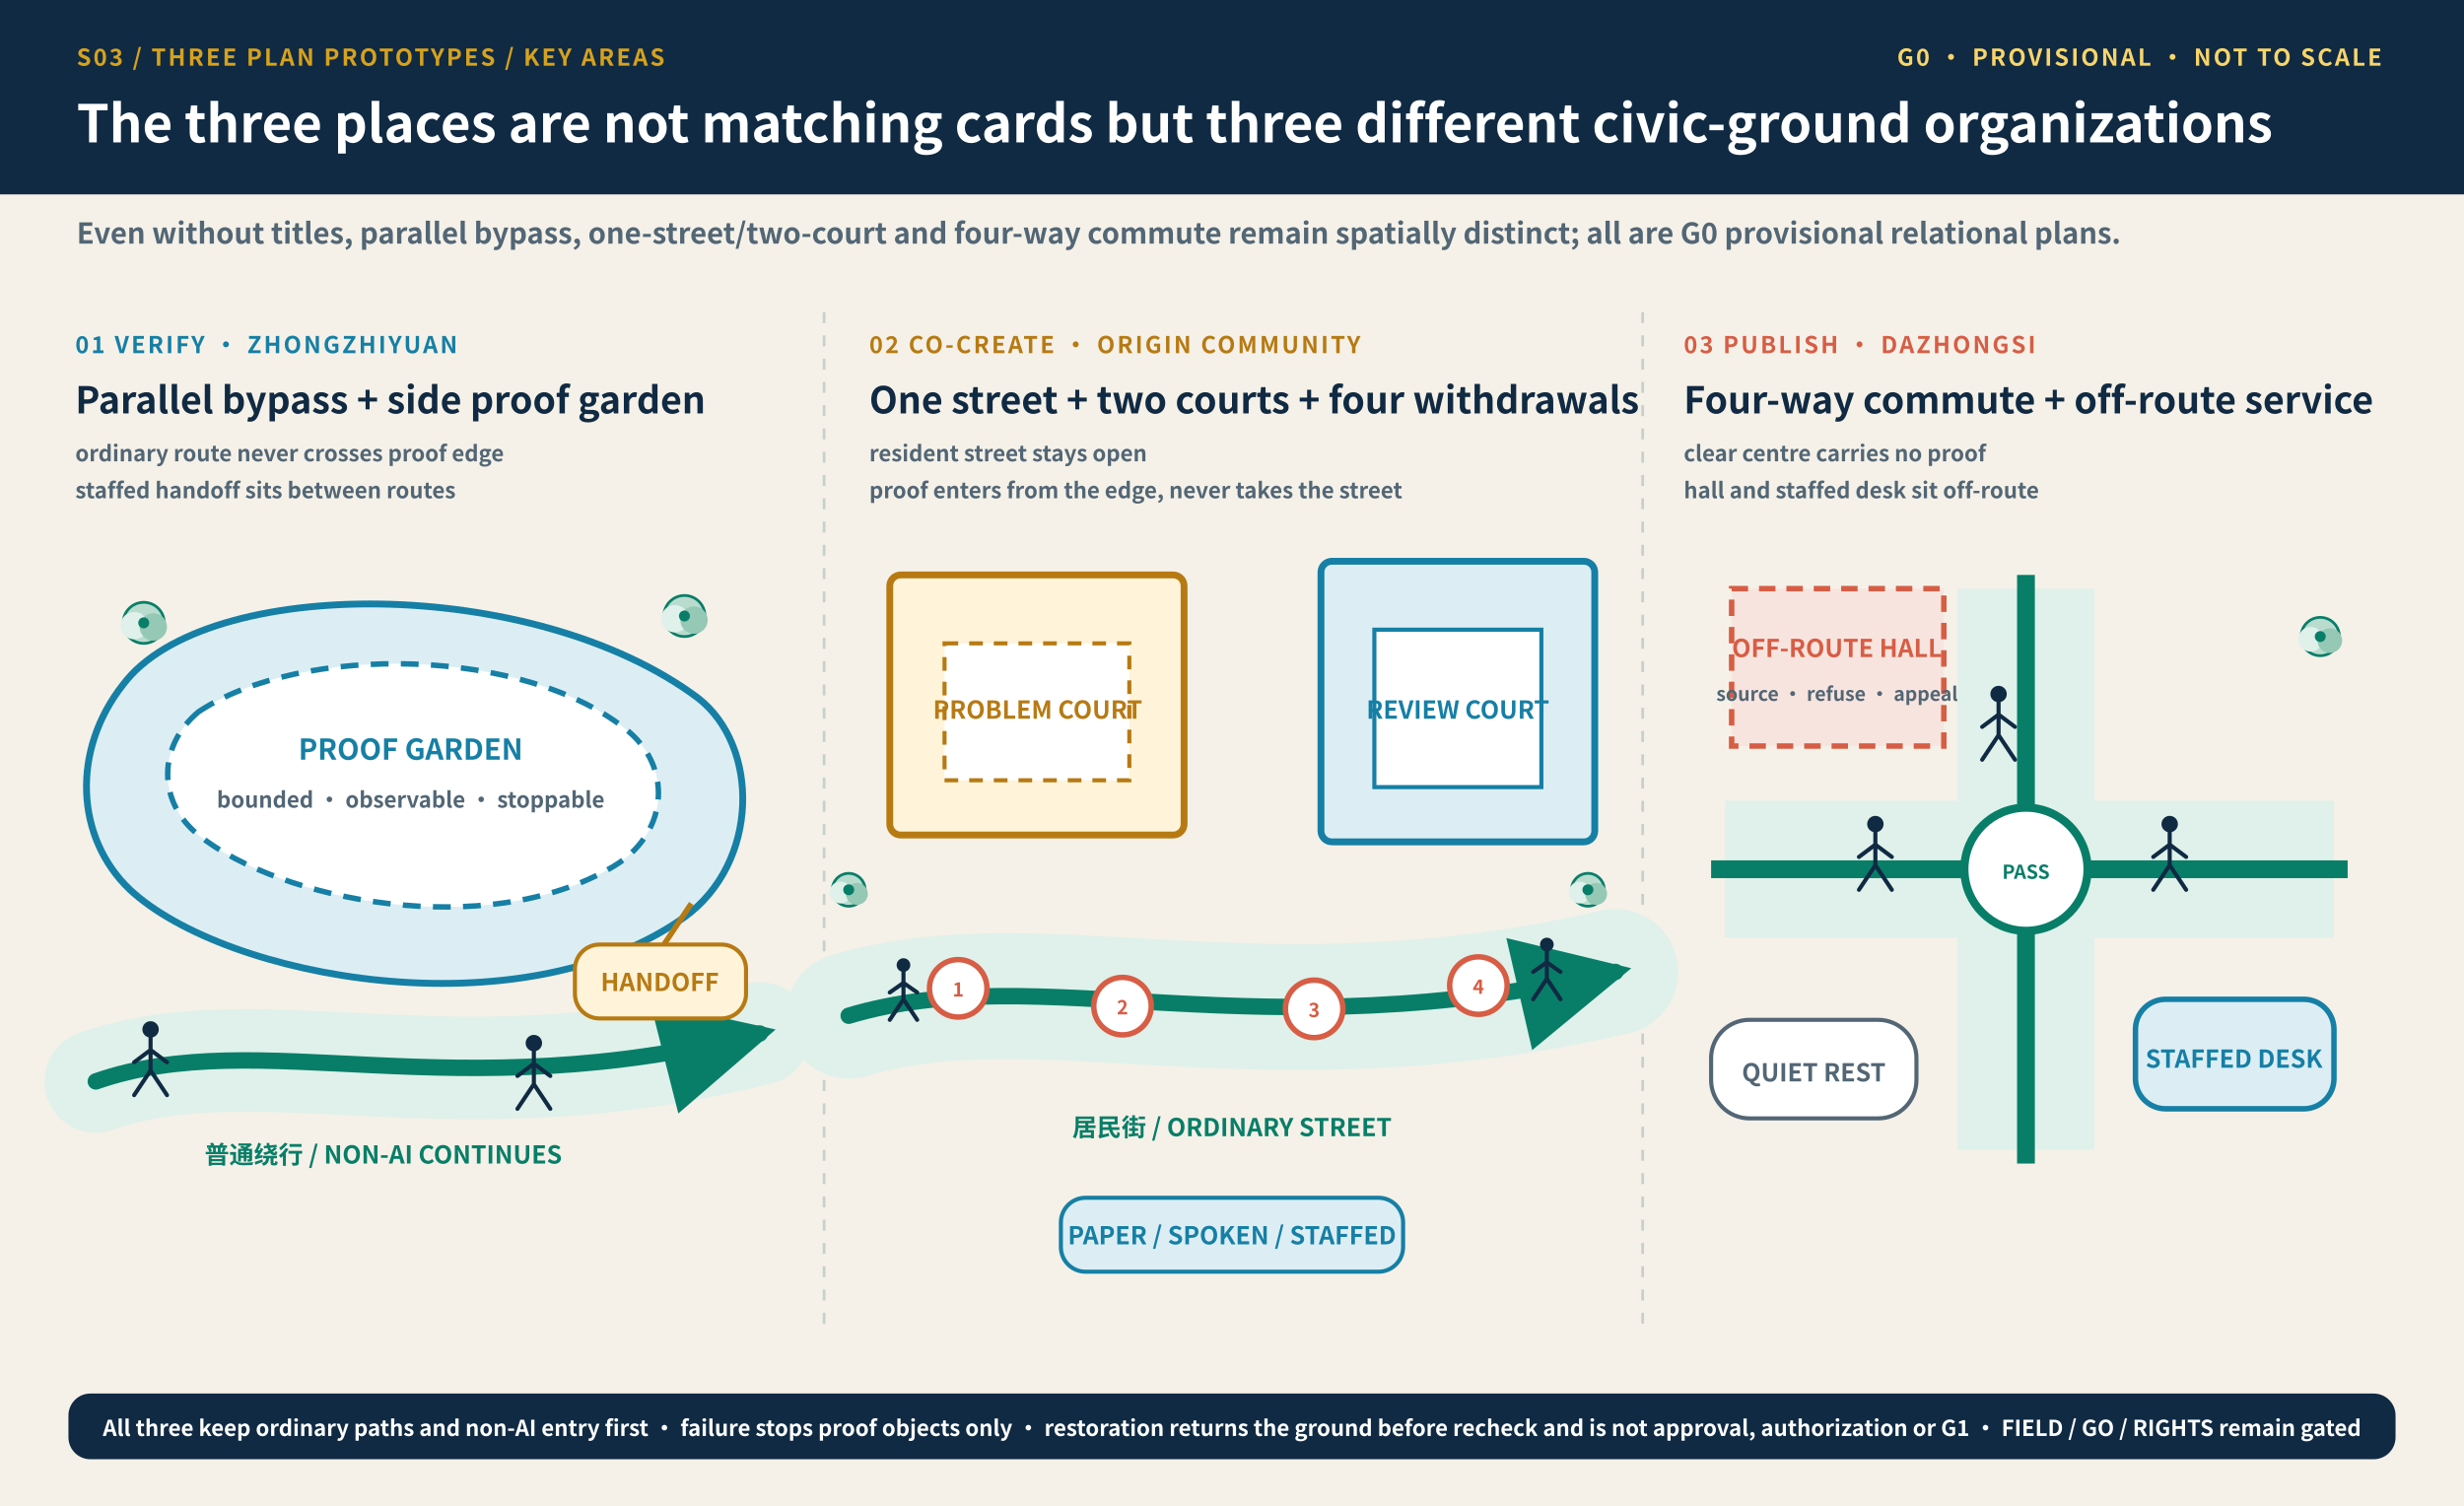
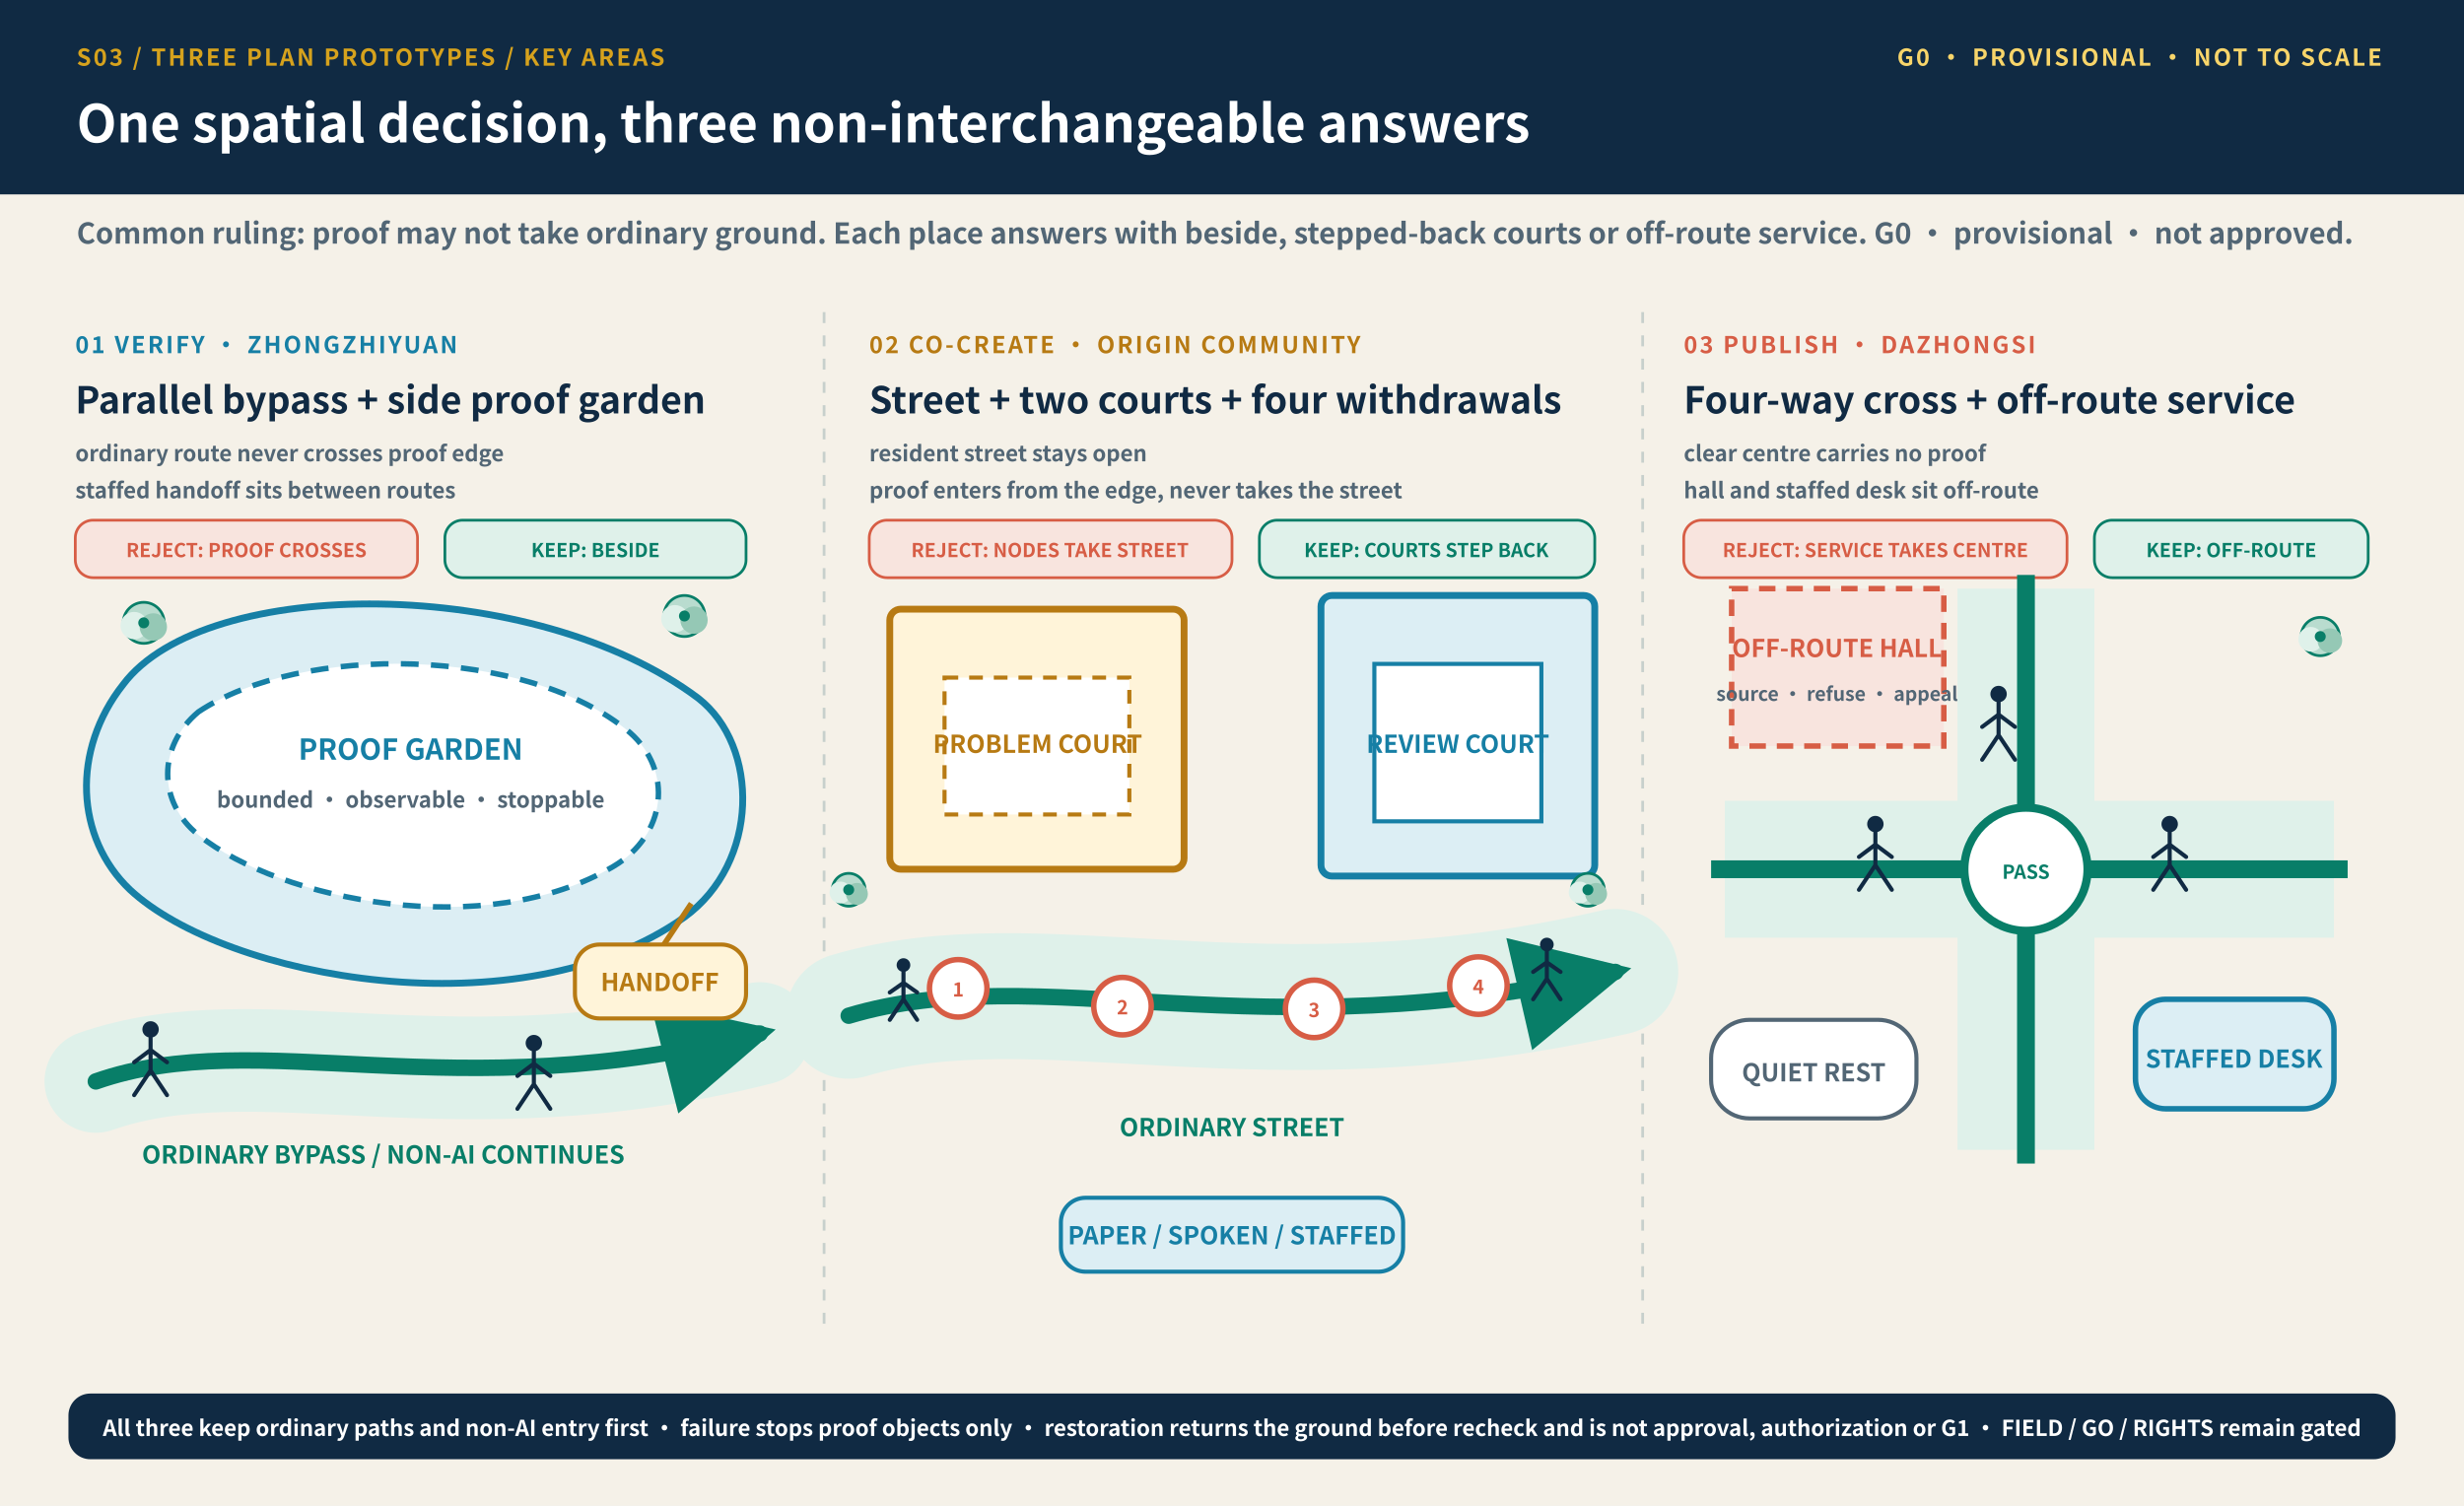
<svg xmlns="http://www.w3.org/2000/svg" width="1800" height="1100" viewBox="0 0 1800 1100" role="img" aria-labelledby="title desc">
  <defs>
    <style>.sans{font-family:"Microsoft YaHei","Noto Sans CJK SC","Segoe UI",Arial,sans-serif}.kicker{font-size:17px;font-weight:900;letter-spacing:1.6px}.head{font-size:38px;font-weight:900}.sub{font-size:21px;font-weight:650}.label{font-size:27px;font-weight:900}.body{font-size:21px;font-weight:760}.small{font-size:18px;font-weight:720}.micro{font-size:16px;font-weight:650}.tiny{font-size:14px;font-weight:650}.number{font-size:42px;font-weight:950}</style>
    <marker id="greenArrow" viewBox="0 0 16 16" refX="13" refY="8" markerWidth="8" markerHeight="8" orient="auto">
      <path d="M1 1 L15 8 L1 15 Z" fill="#087E68" />
    </marker>
    <marker id="blueArrow" viewBox="0 0 16 16" refX="13" refY="8" markerWidth="8" markerHeight="8" orient="auto">
      <path d="M1 1 L15 8 L1 15 Z" fill="#167FA5" />
    </marker>
    <marker id="coralArrow" viewBox="0 0 16 16" refX="13" refY="8" markerWidth="8" markerHeight="8" orient="auto">
      <path d="M1 1 L15 8 L1 15 Z" fill="#D75D45" />
    </marker>
  </defs>
  <rect width="1800" height="1100" fill="#F5F1E8" />
  <rect width="1800" height="142" fill="#102A43" />
  <text x="56" y="48" class="sans kicker" fill="#D6A21D" text-anchor="start">S03 / THREE PLAN PROTOTYPES / KEY AREAS</text>
-   <text x="56" y="104" class="sans head" fill="#FFFFFF" text-anchor="start">The three places are not matching cards but three different civic-ground organizations</text>
+   <text x="56" y="104" class="sans head" fill="#FFFFFF" text-anchor="start">One spatial decision, three non-interchangeable answers</text>
  <text x="1740" y="48" class="sans kicker" fill="#F8D56A" text-anchor="end">G0 · PROVISIONAL · NOT TO SCALE</text>
-   <text x="56" y="178" class="sans sub" fill="#526675" text-anchor="start">Even without titles, parallel bypass, one-street/two-court and four-way commute remain spatially distinct; all are G0 provisional relational plans.</text>
+   <text x="56" y="178" class="sans sub" fill="#526675" text-anchor="start">Common ruling: proof may not take ordinary ground. Each place answers with beside, stepped-back courts or off-route service. G0 · provisional · not approved.</text>
  <line x1="602" y1="228" x2="602" y2="970" stroke="#C7D0CC" stroke-width="2" stroke-dasharray="8 9" />
  <line x1="1200" y1="228" x2="1200" y2="970" stroke="#C7D0CC" stroke-width="2" stroke-dasharray="8 9" />
  <text x="55" y="258" class="sans kicker" fill="#167FA5" text-anchor="start">01 VERIFY · ZHONGZHIYUAN</text>
  <text x="55" y="302" class="sans label" fill="#102A43" text-anchor="start">Parallel bypass + side proof garden</text>
  <text x="55" y="337" class="sans micro" fill="#526675" text-anchor="start">
    <tspan x="55" dy="0">ordinary route never crosses proof edge</tspan>
    <tspan x="55" dy="27">staffed handoff sits between routes</tspan>
  </text>
+   <rect x="55" y="380" width="250" height="42" rx="13" fill="#F8E4DE" stroke="#D75D45" stroke-width="2" />
+   <text x="180" y="407" class="sans tiny" fill="#D75D45" text-anchor="middle">REJECT: PROOF CROSSES</text>
+   <rect x="325" y="380" width="220" height="42" rx="13" fill="#DFF1EA" stroke="#087E68" stroke-width="2" />
+   <text x="435" y="407" class="sans tiny" fill="#087E68" text-anchor="middle">KEEP: BESIDE</text>
  <path d="M90 500 C150 420 390 420 510 510 C555 545 555 630 500 670 C380 755 165 715 95 650 C55 612 52 548 90 500 Z" fill="#DCEEF4" stroke="#167FA5" stroke-width="5" />
  <path d="M145 520 C220 470 385 472 460 535 C492 563 487 610 448 633 C355 688 205 658 145 610 C115 586 115 545 145 520 Z" fill="#FFFFFF" stroke="#167FA5" stroke-width="4" stroke-dasharray="13 9" />
  <text x="300" y="555" class="sans body" fill="#167FA5" text-anchor="middle">PROOF GARDEN</text>
  <text x="300" y="590" class="sans micro" fill="#526675" text-anchor="middle">bounded · observable · stoppable</text>
  <path d="M70 790 C190 748 330 812 555 755" fill="none" stroke="#DFF1EA" stroke-width="75" stroke-linecap="round" />
  <path d="M70 790 C190 748 330 812 555 755" fill="none" stroke="#087E68" stroke-width="12" stroke-linecap="round" marker-end="url(#greenArrow)" />
-   <text x="280" y="850" class="sans small" fill="#087E68" text-anchor="middle">普通绕行 / NON-AI CONTINUES</text>
+   <text x="280" y="850" class="sans small" fill="#087E68" text-anchor="middle">ORDINARY BYPASS / NON-AI CONTINUES</text>
  <rect x="420" y="690" width="125" height="54" rx="18" fill="#FFF4D9" stroke="#B77A13" stroke-width="3" />
  <text x="482" y="724" class="sans small" fill="#B77A13" text-anchor="middle">HANDOFF</text>
  <line x1="505" y1="660" x2="485" y2="690" stroke="#B77A13" stroke-width="4" />
  <circle cx="105" cy="455" r="15" fill="#B9DCCF" stroke="#087E68" stroke-width="2" />
  <circle cx="98" cy="457" r="10" fill="#DFF1EA" />
  <circle cx="112" cy="458" r="10" fill="#95C8B5" />
  <circle cx="105" cy="455" r="4" fill="#087E68" />
  <circle cx="500" cy="450" r="15" fill="#B9DCCF" stroke="#087E68" stroke-width="2" />
  <circle cx="493" cy="452" r="10" fill="#DFF1EA" />
  <circle cx="507" cy="453" r="10" fill="#95C8B5" />
  <circle cx="500" cy="450" r="4" fill="#087E68" />
  <circle cx="110" cy="752" r="6" fill="#102A43" />
  <path d="M110 758 L110 782 M110 767 L98 776 M110 767 L122 776 M110 782 L98 800 M110 782 L122 800" stroke="#102A43" stroke-width="3" stroke-linecap="round" fill="none" />
  <circle cx="390" cy="762" r="6" fill="#102A43" />
  <path d="M390 768 L390 792 M390 777 L378 786 M390 777 L402 786 M390 792 L378 810 M390 792 L402 810" stroke="#102A43" stroke-width="3" stroke-linecap="round" fill="none" />
  <text x="635" y="258" class="sans kicker" fill="#B77A13" text-anchor="start">02 CO-CREATE · ORIGIN COMMUNITY</text>
-   <text x="635" y="302" class="sans label" fill="#102A43" text-anchor="start">One street + two courts + four withdrawals</text>
+   <text x="635" y="302" class="sans label" fill="#102A43" text-anchor="start">Street + two courts + four withdrawals</text>
  <text x="635" y="337" class="sans micro" fill="#526675" text-anchor="start">
    <tspan x="635" dy="0">resident street stays open</tspan>
    <tspan x="635" dy="27">proof enters from the edge, never takes the street</tspan>
  </text>
-   <rect x="650" y="420" width="215" height="190" rx="8" fill="#FFF4D9" stroke="#B77A13" stroke-width="5" />
-   <path d="M690 470 L825 470 L825 570 L690 570 Z" fill="#FFFFFF" stroke="#B77A13" stroke-width="3" stroke-dasharray="10 8" />
-   <text x="758" y="525" class="sans small" fill="#B77A13" text-anchor="middle">PROBLEM COURT</text>
-   <rect x="965" y="410" width="200" height="205" rx="8" fill="#DCEEF4" stroke="#167FA5" stroke-width="5" />
-   <path d="M1004 460 L1126 460 L1126 575 L1004 575 Z" fill="#FFFFFF" stroke="#167FA5" stroke-width="3" />
-   <text x="1065" y="525" class="sans small" fill="#167FA5" text-anchor="middle">REVIEW COURT</text>
+   <rect x="635" y="380" width="265" height="42" rx="13" fill="#F8E4DE" stroke="#D75D45" stroke-width="2" />
+   <text x="767" y="407" class="sans tiny" fill="#D75D45" text-anchor="middle">REJECT: NODES TAKE STREET</text>
+   <rect x="920" y="380" width="245" height="42" rx="13" fill="#DFF1EA" stroke="#087E68" stroke-width="2" />
+   <text x="1042" y="407" class="sans tiny" fill="#087E68" text-anchor="middle">KEEP: COURTS STEP BACK</text>
+   <rect x="650" y="445" width="215" height="190" rx="8" fill="#FFF4D9" stroke="#B77A13" stroke-width="5" />
+   <path d="M690 495 L825 495 L825 595 L690 595 Z" fill="#FFFFFF" stroke="#B77A13" stroke-width="3" stroke-dasharray="10 8" />
+   <text x="758" y="550" class="sans small" fill="#B77A13" text-anchor="middle">PROBLEM COURT</text>
+   <rect x="965" y="435" width="200" height="205" rx="8" fill="#DCEEF4" stroke="#167FA5" stroke-width="5" />
+   <path d="M1004 485 L1126 485 L1126 600 L1004 600 Z" fill="#FFFFFF" stroke="#167FA5" stroke-width="3" />
+   <text x="1065" y="550" class="sans small" fill="#167FA5" text-anchor="middle">REVIEW COURT</text>
  <path d="M620 742 C760 700 920 770 1180 710" fill="none" stroke="#DFF1EA" stroke-width="92" stroke-linecap="round" />
  <path d="M620 742 C760 700 920 770 1180 710" fill="none" stroke="#087E68" stroke-width="12" stroke-linecap="round" marker-end="url(#greenArrow)" />
-   <text x="900" y="830" class="sans small" fill="#087E68" text-anchor="middle">居民街 / ORDINARY STREET</text>
+   <text x="900" y="830" class="sans small" fill="#087E68" text-anchor="middle">ORDINARY STREET</text>
  <circle cx="700" cy="722" r="21" fill="#FFFFFF" stroke="#D75D45" stroke-width="4" />
  <text x="700" y="728" class="sans tiny" fill="#D75D45" text-anchor="middle">1</text>
  <circle cx="820" cy="735" r="21" fill="#FFFFFF" stroke="#D75D45" stroke-width="4" />
  <text x="820" y="741" class="sans tiny" fill="#D75D45" text-anchor="middle">2</text>
  <circle cx="960" cy="737" r="21" fill="#FFFFFF" stroke="#D75D45" stroke-width="4" />
  <text x="960" y="743" class="sans tiny" fill="#D75D45" text-anchor="middle">3</text>
  <circle cx="1080" cy="720" r="21" fill="#FFFFFF" stroke="#D75D45" stroke-width="4" />
  <text x="1080" y="726" class="sans tiny" fill="#D75D45" text-anchor="middle">4</text>
  <rect x="775" y="875" width="250" height="54" rx="18" fill="#DCEEF4" stroke="#167FA5" stroke-width="3" />
  <text x="900" y="909" class="sans small" fill="#167FA5" text-anchor="middle">PAPER / SPOKEN / STAFFED</text>
  <circle cx="620" cy="650" r="12" fill="#B9DCCF" stroke="#087E68" stroke-width="2" />
  <circle cx="614" cy="652" r="8" fill="#DFF1EA" />
  <circle cx="626" cy="653" r="8" fill="#95C8B5" />
  <circle cx="620" cy="650" r="4" fill="#087E68" />
  <circle cx="1160" cy="650" r="12" fill="#B9DCCF" stroke="#087E68" stroke-width="2" />
  <circle cx="1154" cy="652" r="8" fill="#DFF1EA" />
  <circle cx="1166" cy="653" r="8" fill="#95C8B5" />
  <circle cx="1160" cy="650" r="4" fill="#087E68" />
  <circle cx="660" cy="705" r="5" fill="#102A43" />
  <path d="M660 710 L660 730 M660 718 L650 725 M660 718 L670 725 M660 730 L650 745 M660 730 L670 745" stroke="#102A43" stroke-width="3" stroke-linecap="round" fill="none" />
  <circle cx="1130" cy="690" r="5" fill="#102A43" />
  <path d="M1130 695 L1130 715 M1130 703 L1120 710 M1130 703 L1140 710 M1130 715 L1120 730 M1130 715 L1140 730" stroke="#102A43" stroke-width="3" stroke-linecap="round" fill="none" />
  <text x="1230" y="258" class="sans kicker" fill="#D75D45" text-anchor="start">03 PUBLISH · DAZHONGSI</text>
-   <text x="1230" y="302" class="sans label" fill="#102A43" text-anchor="start">Four-way commute + off-route service</text>
+   <text x="1230" y="302" class="sans label" fill="#102A43" text-anchor="start">Four-way cross + off-route service</text>
  <text x="1230" y="337" class="sans micro" fill="#526675" text-anchor="start">
    <tspan x="1230" dy="0">clear centre carries no proof</tspan>
    <tspan x="1230" dy="27">hall and staffed desk sit off-route</tspan>
  </text>
+   <rect x="1230" y="380" width="280" height="42" rx="13" fill="#F8E4DE" stroke="#D75D45" stroke-width="2" />
+   <text x="1370" y="407" class="sans tiny" fill="#D75D45" text-anchor="middle">REJECT: SERVICE TAKES CENTRE</text>
+   <rect x="1530" y="380" width="200" height="42" rx="13" fill="#DFF1EA" stroke="#087E68" stroke-width="2" />
+   <text x="1630" y="407" class="sans tiny" fill="#087E68" text-anchor="middle">KEEP: OFF-ROUTE</text>
  <line x1="1480" y1="430" x2="1480" y2="840" stroke="#DFF1EA" stroke-width="100" />
  <line x1="1260" y1="635" x2="1705" y2="635" stroke="#DFF1EA" stroke-width="100" />
  <line x1="1480" y1="420" x2="1480" y2="850" stroke="#087E68" stroke-width="13" />
  <line x1="1250" y1="635" x2="1715" y2="635" stroke="#087E68" stroke-width="13" />
  <circle cx="1480" cy="635" r="45" fill="#FFFFFF" stroke="#087E68" stroke-width="6" />
  <text x="1480" y="642" class="sans tiny" fill="#087E68" text-anchor="middle">PASS</text>
  <path d="M1265 430 L1420 430 L1420 545 L1265 545 Z" fill="#F8E4DE" stroke="#D75D45" stroke-width="4" stroke-dasharray="12 8" />
  <text x="1342" y="480" class="sans small" fill="#D75D45" text-anchor="middle">OFF-ROUTE HALL</text>
  <text x="1342" y="512" class="sans tiny" fill="#526675" text-anchor="middle">source · refuse · appeal</text>
  <rect x="1560" y="730" width="145" height="80" rx="22" fill="#DCEEF4" stroke="#167FA5" stroke-width="4" />
  <text x="1632" y="780" class="sans small" fill="#167FA5" text-anchor="middle">STAFFED DESK</text>
  <rect x="1250" y="745" width="150" height="72" rx="28" fill="#FFFFFF" stroke="#526675" stroke-width="3" />
  <text x="1325" y="790" class="sans small" fill="#526675" text-anchor="middle">QUIET REST</text>
  <circle cx="1460" cy="507" r="6" fill="#102A43" />
  <path d="M1460 513 L1460 537 M1460 522 L1448 531 M1460 522 L1472 531 M1460 537 L1448 555 M1460 537 L1472 555" stroke="#102A43" stroke-width="3" stroke-linecap="round" fill="none" />
  <circle cx="1370" cy="602" r="6" fill="#102A43" />
  <path d="M1370 608 L1370 632 M1370 617 L1358 626 M1370 617 L1382 626 M1370 632 L1358 650 M1370 632 L1382 650" stroke="#102A43" stroke-width="3" stroke-linecap="round" fill="none" />
  <circle cx="1585" cy="602" r="6" fill="#102A43" />
  <path d="M1585 608 L1585 632 M1585 617 L1573 626 M1585 617 L1597 626 M1585 632 L1573 650 M1585 632 L1597 650" stroke="#102A43" stroke-width="3" stroke-linecap="round" fill="none" />
  <circle cx="1695" cy="465" r="14" fill="#B9DCCF" stroke="#087E68" stroke-width="2" />
  <circle cx="1688" cy="467" r="9" fill="#DFF1EA" />
  <circle cx="1702" cy="468" r="9" fill="#95C8B5" />
  <circle cx="1695" cy="465" r="4" fill="#087E68" />
  <rect x="50" y="1018" width="1700" height="48" rx="16" fill="#102A43" />
  <text x="900" y="1049" class="sans micro" fill="#FFFFFF" text-anchor="middle">All three keep ordinary paths and non-AI entry first · failure stops proof objects only · restoration returns the ground before recheck and is not approval, authorization or G1 · FIELD / GO / RIGHTS remain gated</text>
</svg>
